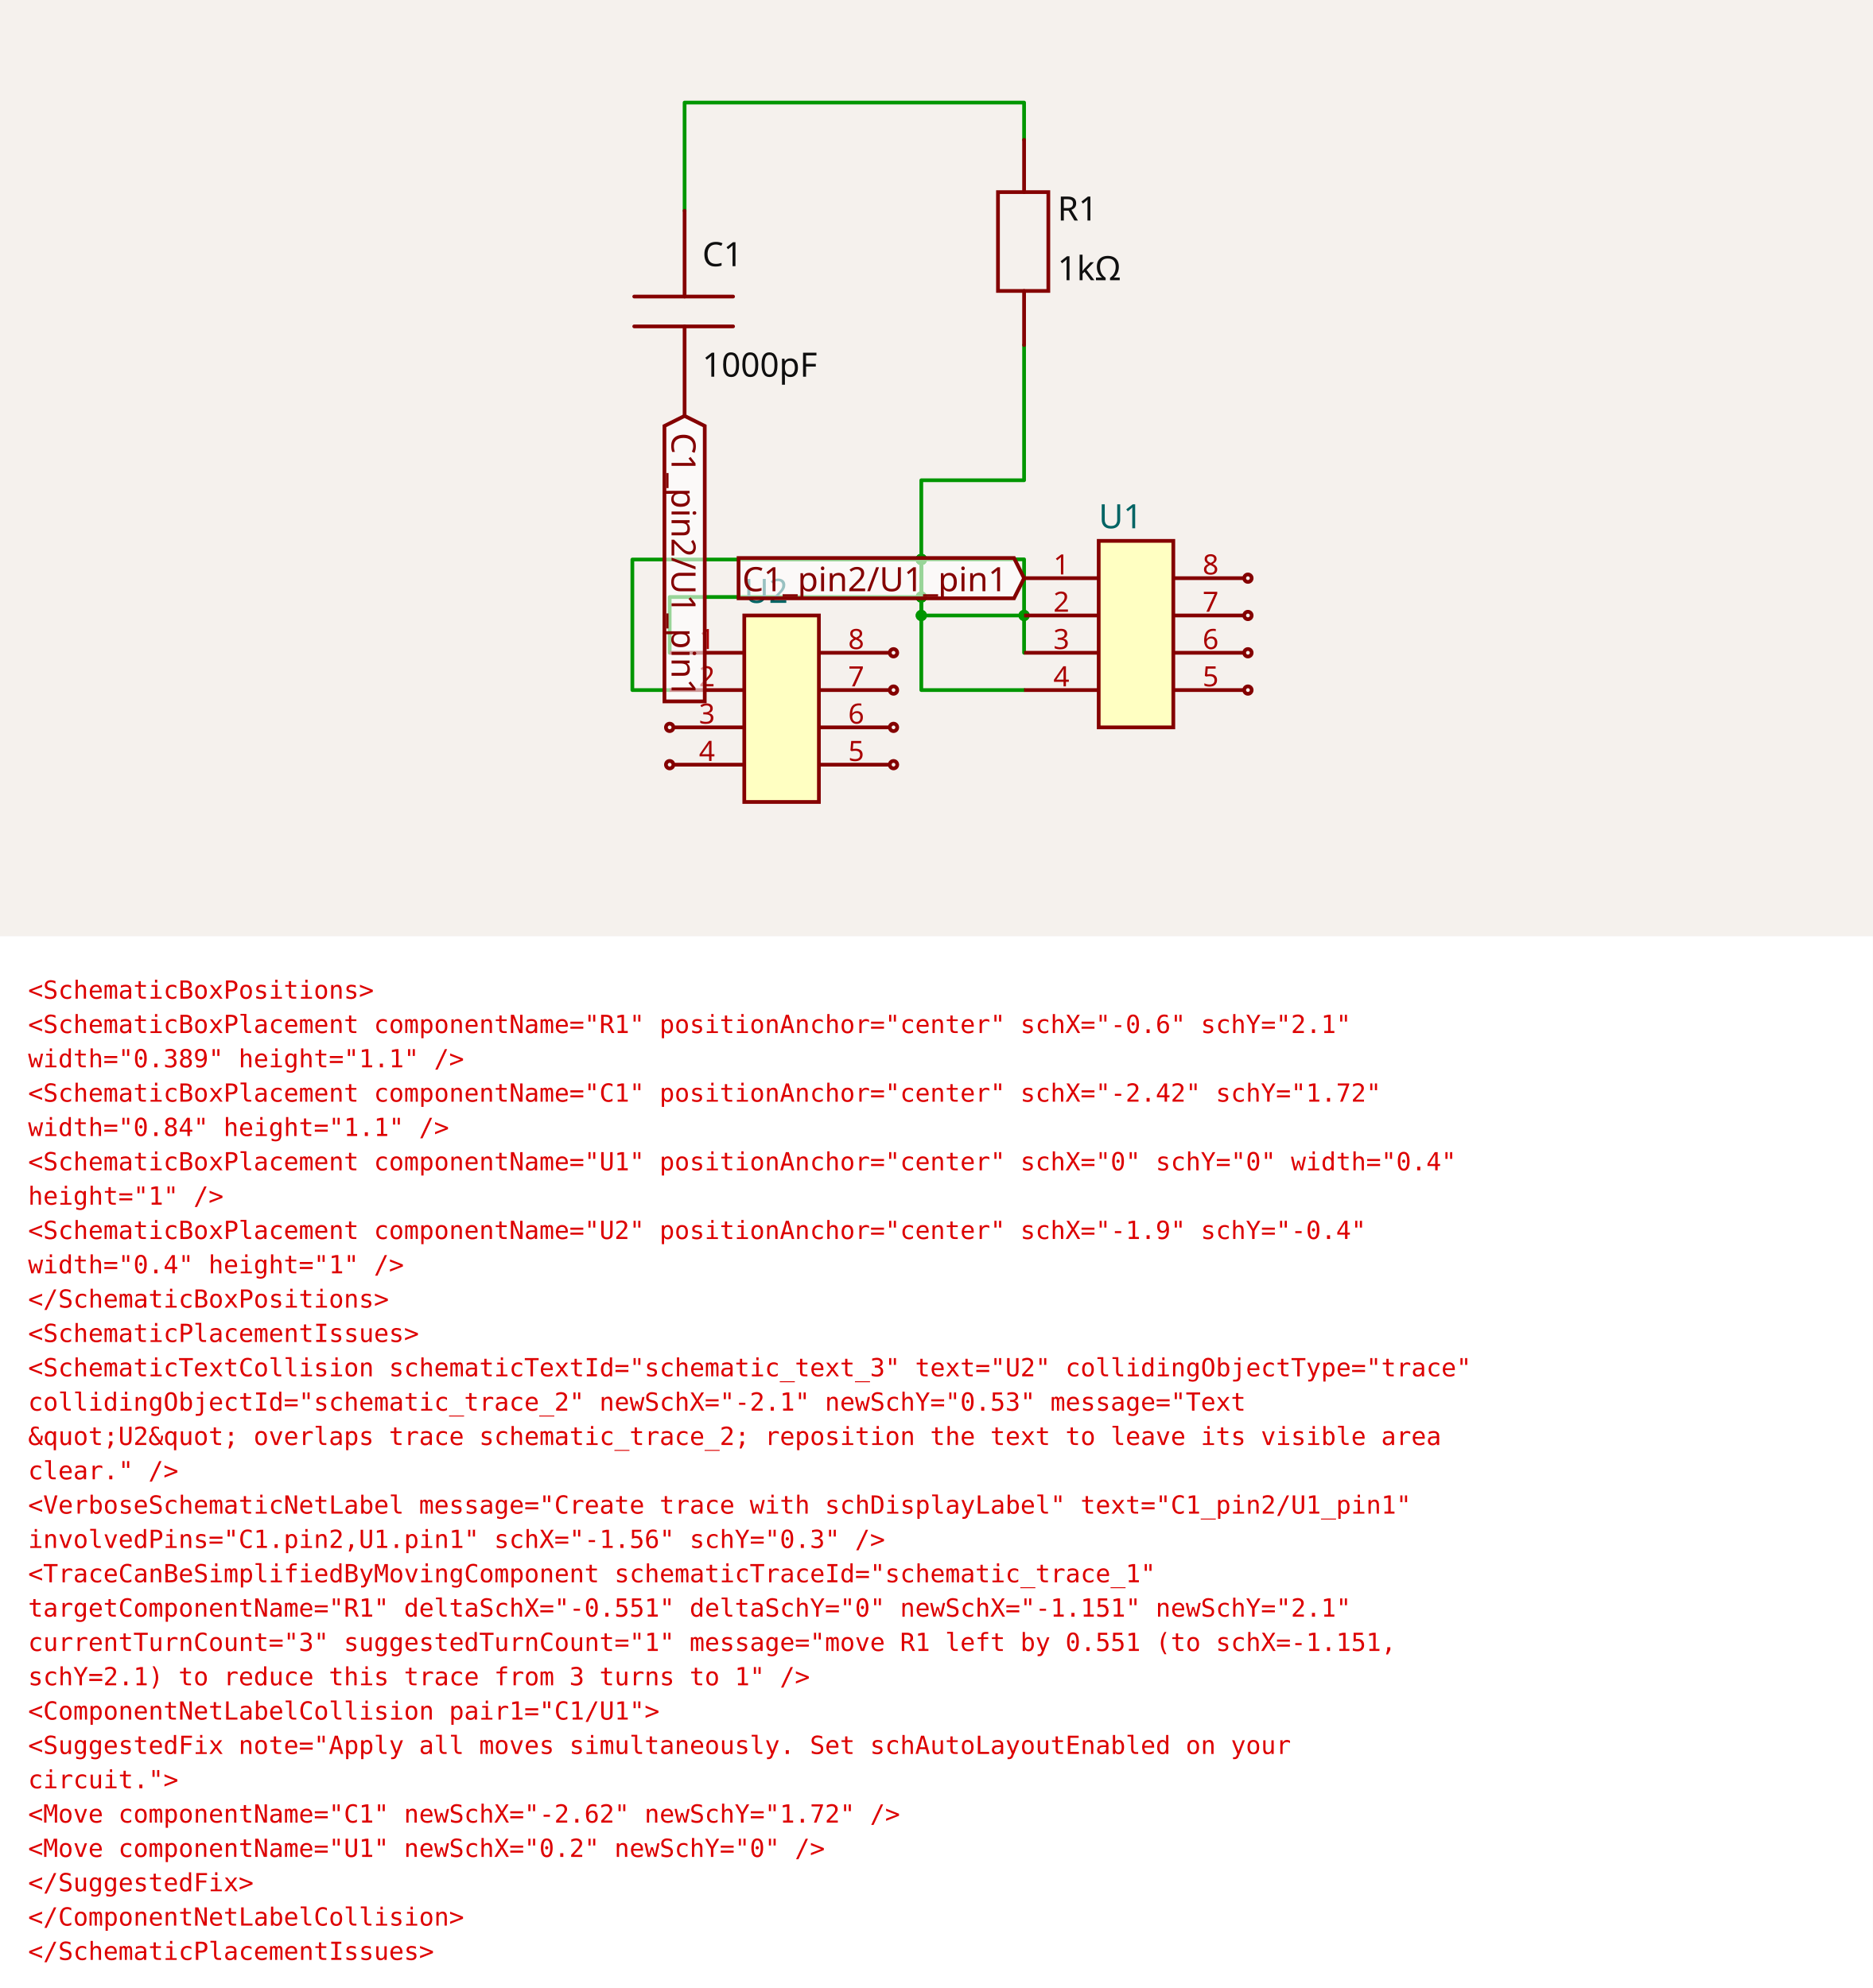
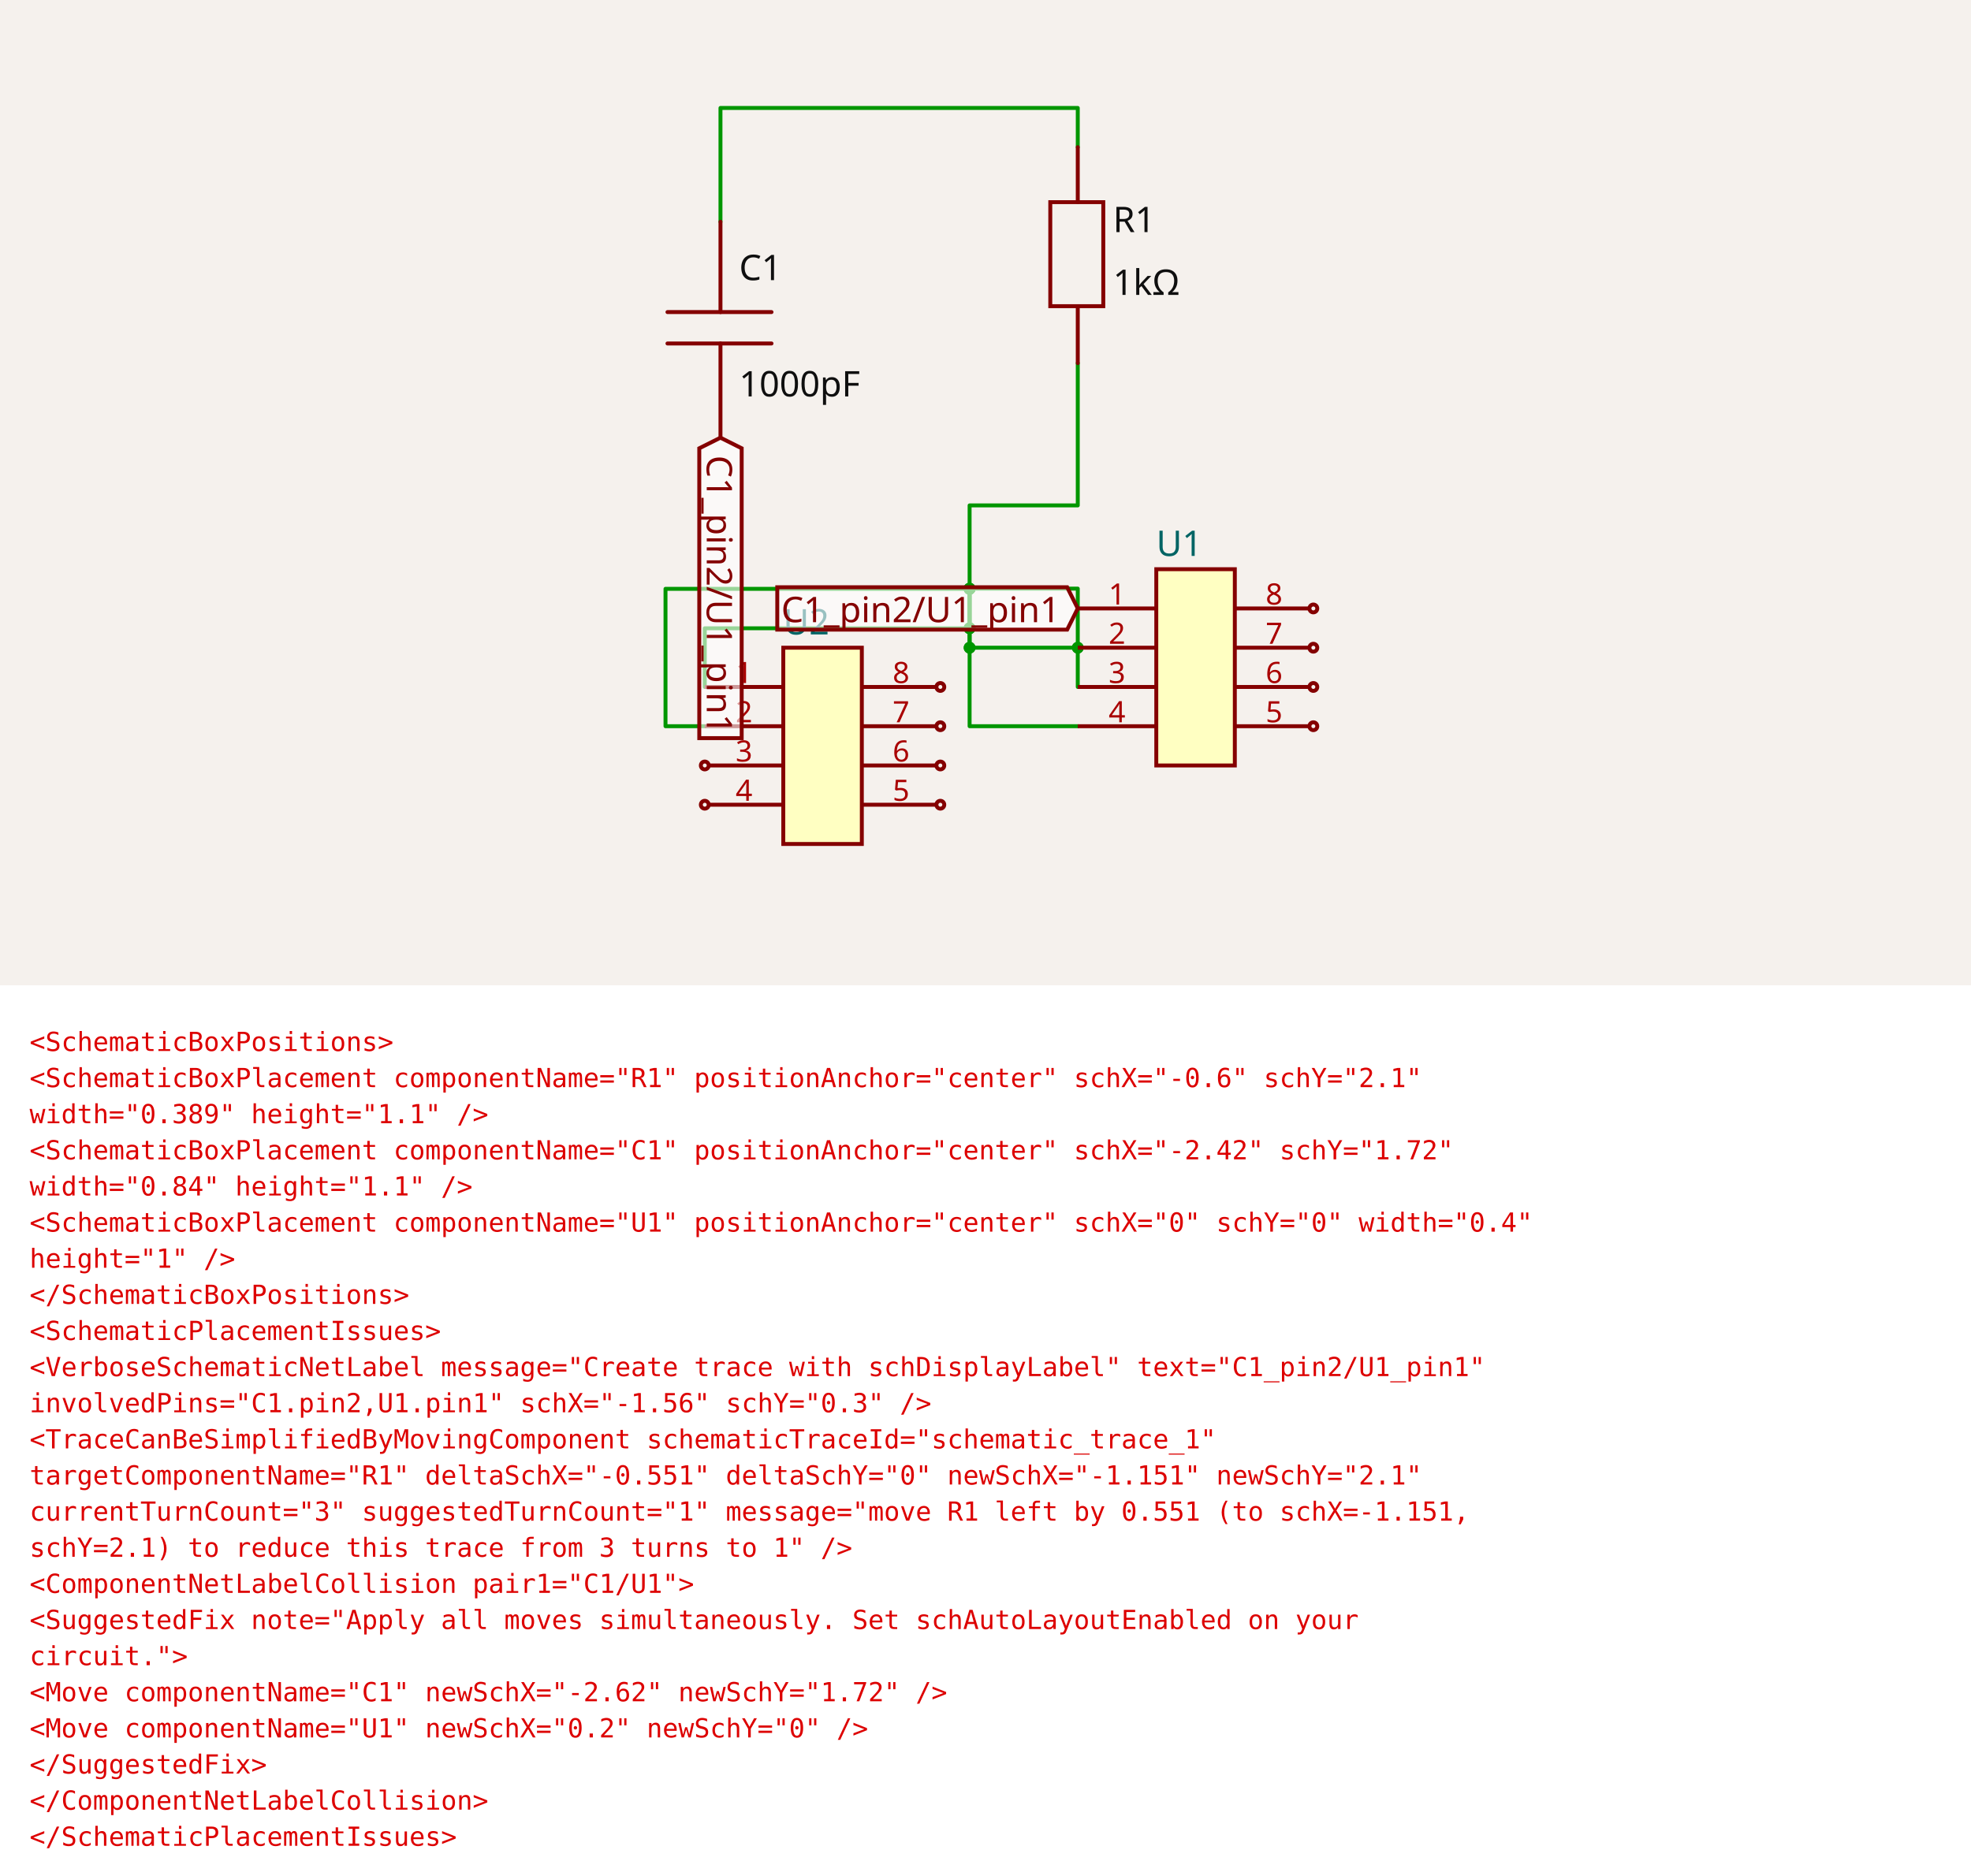
- <svg xmlns="http://www.w3.org/2000/svg" width="1200" height="1274" viewBox="0 0 1200 1274" role="img" aria-label="schematic analysis fixture">
+ <svg xmlns="http://www.w3.org/2000/svg" width="1200" height="1142" viewBox="0 0 1200 1142" role="img" aria-label="schematic analysis fixture">
  <g transform="translate(0, 0)">
    <style>
              .boundary { fill: rgb(245, 241, 237); }
              .schematic-boundary { fill: none; stroke: #fff; }
              .component { fill: none; stroke: rgb(132, 0, 0); }
              .chip { fill: rgb(255, 255, 194); stroke: rgb(132, 0, 0); }
              .component-pin { fill: none; stroke: rgb(132, 0, 0); }
              /* Basic per-trace hover fallback */
              .trace:hover {
                filter: invert(1);
              }
              .trace:hover .trace-crossing-outline {
                opacity: 0;
              }
              .trace:hover .trace-junction {
                filter: invert(1);
              }
              /* Net-hover highlighting: when a trace or its overlays are hovered,
                 invert color for all traces (base + overlays) sharing the same
                 subcircuit connectivity key. Also hide crossing outline during hover. */
              svg:has(:is(g.trace[data-subcircuit-connectivity-map-key="unnamedsubcircuitsubcircuit_source_group_0_connectivity_net0"], g.trace-overlays[data-subcircuit-connectivity-map-key="unnamedsubcircuitsubcircuit_source_group_0_connectivity_net0"]):hover) :is(g.trace[data-subcircuit-connectivity-map-key="unnamedsubcircuitsubcircuit_source_group_0_connectivity_net0"], g.trace-overlays[data-subcircuit-connectivity-map-key="unnamedsubcircuitsubcircuit_source_group_0_connectivity_net0"]) { filter: invert(1); }
svg:has(:is(g.trace[data-subcircuit-connectivity-map-key="unnamedsubcircuitsubcircuit_source_group_0_connectivity_net0"], g.trace-overlays[data-subcircuit-connectivity-map-key="unnamedsubcircuitsubcircuit_source_group_0_connectivity_net0"]):hover) g.trace-overlays[data-subcircuit-connectivity-map-key="unnamedsubcircuitsubcircuit_source_group_0_connectivity_net0"] .trace-crossing-outline { opacity: 0; }
svg:has(:is(g.trace[data-subcircuit-connectivity-map-key="unnamedsubcircuitsubcircuit_source_group_0_connectivity_net2"], g.trace-overlays[data-subcircuit-connectivity-map-key="unnamedsubcircuitsubcircuit_source_group_0_connectivity_net2"]):hover) :is(g.trace[data-subcircuit-connectivity-map-key="unnamedsubcircuitsubcircuit_source_group_0_connectivity_net2"], g.trace-overlays[data-subcircuit-connectivity-map-key="unnamedsubcircuitsubcircuit_source_group_0_connectivity_net2"]) { filter: invert(1); }
svg:has(:is(g.trace[data-subcircuit-connectivity-map-key="unnamedsubcircuitsubcircuit_source_group_0_connectivity_net2"], g.trace-overlays[data-subcircuit-connectivity-map-key="unnamedsubcircuitsubcircuit_source_group_0_connectivity_net2"]):hover) g.trace-overlays[data-subcircuit-connectivity-map-key="unnamedsubcircuitsubcircuit_source_group_0_connectivity_net2"] .trace-crossing-outline { opacity: 0; }
svg:has(:is(g.trace[data-subcircuit-connectivity-map-key="unnamedsubcircuitsubcircuit_source_group_0_connectivity_net3"], g.trace-overlays[data-subcircuit-connectivity-map-key="unnamedsubcircuitsubcircuit_source_group_0_connectivity_net3"]):hover) :is(g.trace[data-subcircuit-connectivity-map-key="unnamedsubcircuitsubcircuit_source_group_0_connectivity_net3"], g.trace-overlays[data-subcircuit-connectivity-map-key="unnamedsubcircuitsubcircuit_source_group_0_connectivity_net3"]) { filter: invert(1); }
svg:has(:is(g.trace[data-subcircuit-connectivity-map-key="unnamedsubcircuitsubcircuit_source_group_0_connectivity_net3"], g.trace-overlays[data-subcircuit-connectivity-map-key="unnamedsubcircuitsubcircuit_source_group_0_connectivity_net3"]):hover) g.trace-overlays[data-subcircuit-connectivity-map-key="unnamedsubcircuitsubcircuit_source_group_0_connectivity_net3"] .trace-crossing-outline { opacity: 0; }
svg:has(:is(g.trace[data-subcircuit-connectivity-map-key="unnamedsubcircuitsubcircuit_source_group_0_connectivity_net4"], g.trace-overlays[data-subcircuit-connectivity-map-key="unnamedsubcircuitsubcircuit_source_group_0_connectivity_net4"]):hover) :is(g.trace[data-subcircuit-connectivity-map-key="unnamedsubcircuitsubcircuit_source_group_0_connectivity_net4"], g.trace-overlays[data-subcircuit-connectivity-map-key="unnamedsubcircuitsubcircuit_source_group_0_connectivity_net4"]) { filter: invert(1); }
svg:has(:is(g.trace[data-subcircuit-connectivity-map-key="unnamedsubcircuitsubcircuit_source_group_0_connectivity_net4"], g.trace-overlays[data-subcircuit-connectivity-map-key="unnamedsubcircuitsubcircuit_source_group_0_connectivity_net4"]):hover) g.trace-overlays[data-subcircuit-connectivity-map-key="unnamedsubcircuitsubcircuit_source_group_0_connectivity_net4"] .trace-crossing-outline { opacity: 0; }
              .text { font-family: sans-serif; fill: rgb(0, 150, 0); }
              .pin-number { fill: rgb(169, 0, 0); }
              .port-label { fill: rgb(0, 100, 100); }
              .component-name { fill: rgb(0, 100, 100); }

            </style>
    <rect class="boundary" x="0" y="0" width="1200" height="600" />
    <g class="trace sch-trace" data-layer="base" data-circuit-json-type="schematic_trace" data-schematic-trace-id="schematic_trace_0" data-subcircuit-connectivity-map-key="unnamedsubcircuitsubcircuit_source_group_0_connectivity_net0">
      <path d="M 438.645 135.06 L 438.645 65.737 L 656.175 65.737 L 656.175 89.641" class="trace-invisible-hover-outline sch-trace-hitbox" stroke="rgb(0, 150, 0)" fill="none" stroke-width="19.124px" stroke-linecap="round" opacity="0" stroke-linejoin="round" />
      <path class="sch-trace-path" d="M 438.645 135.06 L 438.645 65.737 L 656.175 65.737 L 656.175 89.641" stroke="rgb(0, 150, 0)" fill="none" stroke-width="2.39px" stroke-linecap="round" stroke-linejoin="round" />
    </g>
    <g class="trace sch-trace" data-layer="base" data-circuit-json-type="schematic_trace" data-schematic-trace-id="schematic_trace_1" data-subcircuit-connectivity-map-key="unnamedsubcircuitsubcircuit_source_group_0_connectivity_net2">
      <path d="M 656.175 394.422 L 590.319 394.422 L 590.319 307.769 L 656.175 307.769 L 656.175 221.116" class="trace-invisible-hover-outline sch-trace-hitbox" stroke="rgb(0, 150, 0)" fill="none" stroke-width="19.124px" stroke-linecap="round" opacity="0" stroke-linejoin="round" />
      <path class="sch-trace-path" d="M 656.175 394.422 L 590.319 394.422 L 590.319 307.769 L 656.175 307.769 L 656.175 221.116" stroke="rgb(0, 150, 0)" fill="none" stroke-width="2.39px" stroke-linecap="round" stroke-linejoin="round" />
    </g>
    <g class="trace sch-trace" data-layer="base" data-circuit-json-type="schematic_trace" data-schematic-trace-id="schematic_trace_2" data-subcircuit-connectivity-map-key="unnamedsubcircuitsubcircuit_source_group_0_connectivity_net3">
      <path d="M 429.084 418.327 L 429.084 382.59 L 590.319 382.59 L 590.319 358.446 L 656.175 358.446 L 656.175 418.327" class="trace-invisible-hover-outline sch-trace-hitbox" stroke="rgb(0, 150, 0)" fill="none" stroke-width="19.124px" stroke-linecap="round" opacity="0" stroke-linejoin="round" />
      <path class="sch-trace-path" d="M 429.084 418.327 L 429.084 382.59 L 590.319 382.59 L 590.319 358.446 L 656.175 358.446 L 656.175 418.327" stroke="rgb(0, 150, 0)" fill="none" stroke-width="2.39px" stroke-linecap="round" stroke-linejoin="round" />
    </g>
    <g class="trace sch-trace" data-layer="base" data-circuit-json-type="schematic_trace" data-schematic-trace-id="schematic_trace_3" data-subcircuit-connectivity-map-key="unnamedsubcircuitsubcircuit_source_group_0_connectivity_net4">
      <path d="M 429.084 442.231 L 405.179 442.231 L 405.179 358.566 L 590.319 358.566 L 590.319 442.231 L 656.175 442.231" class="trace-invisible-hover-outline sch-trace-hitbox" stroke="rgb(0, 150, 0)" fill="none" stroke-width="19.124px" stroke-linecap="round" opacity="0" stroke-linejoin="round" />
      <path class="sch-trace-path" d="M 429.084 442.231 L 405.179 442.231 L 405.179 358.566 L 590.319 358.566 L 590.319 442.231 L 656.175 442.231" stroke="rgb(0, 150, 0)" fill="none" stroke-width="2.39px" stroke-linecap="round" stroke-linejoin="round" />
    </g>
    <g class="trace-overlays sch-trace-overlays" data-layer="overlay" data-circuit-json-type="schematic_trace" data-schematic-trace-id="schematic_trace_0" data-subcircuit-connectivity-map-key="unnamedsubcircuitsubcircuit_source_group_0_connectivity_net0" />
    <g class="trace-overlays sch-trace-overlays" data-layer="overlay" data-circuit-json-type="schematic_trace" data-schematic-trace-id="schematic_trace_1" data-subcircuit-connectivity-map-key="unnamedsubcircuitsubcircuit_source_group_0_connectivity_net2">
      <circle cx="656.175" cy="394.422" r="3.586" class="trace-junction sch-trace-junction" fill="rgb(0, 150, 0)" />
      <circle cx="590.319" cy="382.59" r="3.586" class="trace-junction sch-trace-junction" fill="rgb(0, 150, 0)" />
      <circle cx="590.319" cy="358.446" r="3.586" class="trace-junction sch-trace-junction" fill="rgb(0, 150, 0)" />
      <circle cx="590.319" cy="394.422" r="3.586" class="trace-junction sch-trace-junction" fill="rgb(0, 150, 0)" />
      <circle cx="590.319" cy="358.566" r="3.586" class="trace-junction sch-trace-junction" fill="rgb(0, 150, 0)" />
    </g>
    <g class="trace-overlays sch-trace-overlays" data-layer="overlay" data-circuit-json-type="schematic_trace" data-schematic-trace-id="schematic_trace_2" data-subcircuit-connectivity-map-key="unnamedsubcircuitsubcircuit_source_group_0_connectivity_net3">
      <circle cx="656.175" cy="394.422" r="3.586" class="trace-junction sch-trace-junction" fill="rgb(0, 150, 0)" />
      <circle cx="590.319" cy="382.59" r="3.586" class="trace-junction sch-trace-junction" fill="rgb(0, 150, 0)" />
      <circle cx="590.319" cy="358.446" r="3.586" class="trace-junction sch-trace-junction" fill="rgb(0, 150, 0)" />
      <circle cx="590.319" cy="358.566" r="3.586" class="trace-junction sch-trace-junction" fill="rgb(0, 150, 0)" />
    </g>
    <g class="trace-overlays sch-trace-overlays" data-layer="overlay" data-circuit-json-type="schematic_trace" data-schematic-trace-id="schematic_trace_3" data-subcircuit-connectivity-map-key="unnamedsubcircuitsubcircuit_source_group_0_connectivity_net4">
      <circle cx="590.319" cy="394.422" r="3.586" class="trace-junction sch-trace-junction" fill="rgb(0, 150, 0)" />
      <circle cx="590.319" cy="358.566" r="3.586" class="trace-junction sch-trace-junction" fill="rgb(0, 150, 0)" />
      <circle cx="590.319" cy="382.59" r="3.586" class="trace-junction sch-trace-junction" fill="rgb(0, 150, 0)" />
    </g>
    <g class="sch-component" data-circuit-json-type="schematic_component" data-schematic-component-id="schematic_component_0">
      <rect class="component-overlay sch-component-overlay" x="639.442" y="89.641" width="32.271" height="131.474" fill="transparent" />
      <path class="sch-component-symbol-path" d="M 656.175 89.641 L 656.175 123.108" stroke="rgb(132, 0, 0)" fill="none" stroke-width="2.39px" stroke-linecap="round" />
      <path class="sch-component-symbol-path" d="M 656.175 186.454 L 656.175 221.116" stroke="rgb(132, 0, 0)" fill="none" stroke-width="2.39px" stroke-linecap="round" />
      <path class="sch-component-symbol-path" d="M 671.713 155.378 L 671.713 186.454 L 639.442 186.454 L 639.442 123.108 L 671.713 123.108 L 671.713 155.378" stroke="rgb(132, 0, 0)" fill="none" stroke-width="2.39px" stroke-linecap="round" />
      <text class="sch-component-name sch-component-text" x="677.624" y="133.865" stroke="rgb(245, 241, 237)" stroke-width="2.39px" paint-order="stroke" fill="rgb(15, 15, 15)" font-family="sans-serif" text-anchor="start" dominant-baseline="middle" font-size="21.514px">R1</text>
      <text class="sch-component-text" x="677.624" y="172.112" fill="rgb(15, 15, 15)" font-family="sans-serif" text-anchor="start" dominant-baseline="middle" font-size="21.514px">1kΩ</text>
    </g>
    <g class="sch-component" data-circuit-json-type="schematic_component" data-schematic-component-id="schematic_component_1">
      <rect class="component-overlay sch-component-overlay" x="406.375" y="135.06" width="63.347" height="131.474" fill="transparent" />
      <path class="sch-component-symbol-path" d="M 438.645 266.534 L 438.645 209.163" stroke="rgb(132, 0, 0)" fill="none" stroke-width="2.39px" stroke-linecap="round" />
      <path class="sch-component-symbol-path" d="M 438.645 190.04 L 438.645 135.06" stroke="rgb(132, 0, 0)" fill="none" stroke-width="2.39px" stroke-linecap="round" />
      <path class="sch-component-symbol-path" d="M 469.721 209.163 L 406.375 209.163" stroke="rgb(132, 0, 0)" fill="none" stroke-width="2.39px" stroke-linecap="round" />
      <path class="sch-component-symbol-path" d="M 469.721 190.04 L 406.375 190.04" stroke="rgb(132, 0, 0)" fill="none" stroke-width="2.39px" stroke-linecap="round" />
      <text class="sch-component-name sch-component-text" x="450" y="176.892" stroke="rgb(245, 241, 237)" stroke-width="2.39px" paint-order="stroke" fill="rgb(15, 15, 15)" font-family="sans-serif" text-anchor="start" dominant-baseline="ideographic" font-size="21.514px">C1</text>
      <text class="sch-component-text" x="450" y="224.701" fill="rgb(15, 15, 15)" font-family="sans-serif" text-anchor="start" dominant-baseline="hanging" font-size="21.514px">1000pF</text>
    </g>
    <g class="sch-component" data-circuit-json-type="schematic_component" data-schematic-component-id="schematic_component_2">
      <rect class="component chip sch-component-body" x="703.984" y="346.614" width="47.809" height="119.522" stroke-width="2.39px" fill="rgb(255, 255, 194)" stroke="rgb(132, 0, 0)" />
      <rect class="component-overlay sch-component-overlay" x="703.984" y="346.614" width="47.809" height="119.522" fill="transparent" />
      <text class="sch-text" x="703.984" y="481.673" fill="#006464" text-anchor="start" dominant-baseline="middle" font-family="sans-serif" font-size="21.514px" transform="rotate(0, 703.9841, 481.6733)" />
      <text class="sch-text" x="703.984" y="331.076" fill="#006464" text-anchor="start" dominant-baseline="middle" font-family="sans-serif" font-size="21.514px" transform="rotate(0, 703.9841, 331.0757)">U1</text>
      <line class="component-pin sch-component-pin sch-port-line" x1="703.984" y1="370.518" x2="656.175" y2="370.518" stroke-width="2.39px" />
      <g class="sch-port" data-schematic-port-id="source_port_4">
        <rect x="653.785" y="368.127" width="4.781" height="4.781" opacity="0" />
      </g>
      <text class="pin-number sch-pin-number" x="680.08" y="368.127" style="font-family: sans-serif;" fill="rgb(169, 0, 0)" text-anchor="middle" dominant-baseline="auto" font-size="17.928px" transform="">1</text>
      <line class="component-pin sch-component-pin sch-port-line" x1="703.984" y1="394.422" x2="656.175" y2="394.422" stroke-width="2.39px" />
      <g class="sch-port" data-schematic-port-id="source_port_5">
        <rect x="653.785" y="392.032" width="4.781" height="4.781" opacity="0" />
      </g>
      <text class="pin-number sch-pin-number" x="680.08" y="392.032" style="font-family: sans-serif;" fill="rgb(169, 0, 0)" text-anchor="middle" dominant-baseline="auto" font-size="17.928px" transform="">2</text>
      <line class="component-pin sch-component-pin sch-port-line" x1="703.984" y1="418.327" x2="656.175" y2="418.327" stroke-width="2.39px" />
      <g class="sch-port" data-schematic-port-id="source_port_6">
        <rect x="653.785" y="415.936" width="4.781" height="4.781" opacity="0" />
      </g>
      <text class="pin-number sch-pin-number" x="680.08" y="415.936" style="font-family: sans-serif;" fill="rgb(169, 0, 0)" text-anchor="middle" dominant-baseline="auto" font-size="17.928px" transform="">3</text>
      <line class="component-pin sch-component-pin sch-port-line" x1="703.984" y1="442.231" x2="656.175" y2="442.231" stroke-width="2.39px" />
      <g class="sch-port" data-schematic-port-id="source_port_7">
        <rect x="653.785" y="439.841" width="4.781" height="4.781" opacity="0" />
      </g>
      <text class="pin-number sch-pin-number" x="680.08" y="439.841" style="font-family: sans-serif;" fill="rgb(169, 0, 0)" text-anchor="middle" dominant-baseline="auto" font-size="17.928px" transform="">4</text>
      <line class="component-pin sch-component-pin sch-port-line" x1="751.793" y1="442.231" x2="797.211" y2="442.231" stroke-width="2.39px" />
      <g class="sch-port" data-schematic-port-id="source_port_8">
        <circle class="component-pin sch-component-pin sch-port-terminal" cx="799.602" cy="442.231" r="2.39" stroke-width="2.39px" />
        <rect x="797.211" y="439.841" width="4.781" height="4.781" opacity="0" />
      </g>
      <text class="pin-number sch-pin-number" x="775.697" y="439.841" style="font-family: sans-serif;" fill="rgb(169, 0, 0)" text-anchor="middle" dominant-baseline="auto" font-size="17.928px" transform="">5</text>
      <line class="component-pin sch-component-pin sch-port-line" x1="751.793" y1="418.327" x2="797.211" y2="418.327" stroke-width="2.39px" />
      <g class="sch-port" data-schematic-port-id="source_port_9">
        <circle class="component-pin sch-component-pin sch-port-terminal" cx="799.602" cy="418.327" r="2.39" stroke-width="2.39px" />
        <rect x="797.211" y="415.936" width="4.781" height="4.781" opacity="0" />
      </g>
      <text class="pin-number sch-pin-number" x="775.697" y="415.936" style="font-family: sans-serif;" fill="rgb(169, 0, 0)" text-anchor="middle" dominant-baseline="auto" font-size="17.928px" transform="">6</text>
      <line class="component-pin sch-component-pin sch-port-line" x1="751.793" y1="394.422" x2="797.211" y2="394.422" stroke-width="2.39px" />
      <g class="sch-port" data-schematic-port-id="source_port_10">
        <circle class="component-pin sch-component-pin sch-port-terminal" cx="799.602" cy="394.422" r="2.39" stroke-width="2.39px" />
        <rect x="797.211" y="392.032" width="4.781" height="4.781" opacity="0" />
      </g>
      <text class="pin-number sch-pin-number" x="775.697" y="392.032" style="font-family: sans-serif;" fill="rgb(169, 0, 0)" text-anchor="middle" dominant-baseline="auto" font-size="17.928px" transform="">7</text>
      <line class="component-pin sch-component-pin sch-port-line" x1="751.793" y1="370.518" x2="797.211" y2="370.518" stroke-width="2.39px" />
      <g class="sch-port" data-schematic-port-id="source_port_11">
        <circle class="component-pin sch-component-pin sch-port-terminal" cx="799.602" cy="370.518" r="2.39" stroke-width="2.39px" />
        <rect x="797.211" y="368.127" width="4.781" height="4.781" opacity="0" />
      </g>
      <text class="pin-number sch-pin-number" x="775.697" y="368.127" style="font-family: sans-serif;" fill="rgb(169, 0, 0)" text-anchor="middle" dominant-baseline="auto" font-size="17.928px" transform="">8</text>
    </g>
    <g class="sch-component" data-circuit-json-type="schematic_component" data-schematic-component-id="schematic_component_3">
      <rect class="component chip sch-component-body" x="476.892" y="394.422" width="47.809" height="119.522" stroke-width="2.39px" fill="rgb(255, 255, 194)" stroke="rgb(132, 0, 0)" />
      <rect class="component-overlay sch-component-overlay" x="476.892" y="394.422" width="47.809" height="119.522" fill="transparent" />
      <text class="sch-text" x="476.892" y="529.482" fill="#006464" text-anchor="start" dominant-baseline="middle" font-family="sans-serif" font-size="21.514px" transform="rotate(0, 476.8924, 529.4821)" />
      <text class="sch-text" x="476.892" y="378.884" fill="#006464" text-anchor="start" dominant-baseline="middle" font-family="sans-serif" font-size="21.514px" transform="rotate(0, 476.8924, 378.8845)">U2</text>
      <line class="component-pin sch-component-pin sch-port-line" x1="476.892" y1="418.327" x2="429.084" y2="418.327" stroke-width="2.39px" />
      <g class="sch-port" data-schematic-port-id="source_port_12">
        <rect x="426.693" y="415.936" width="4.781" height="4.781" opacity="0" />
      </g>
      <text class="pin-number sch-pin-number" x="452.988" y="415.936" style="font-family: sans-serif;" fill="rgb(169, 0, 0)" text-anchor="middle" dominant-baseline="auto" font-size="17.928px" transform="">1</text>
      <line class="component-pin sch-component-pin sch-port-line" x1="476.892" y1="442.231" x2="429.084" y2="442.231" stroke-width="2.39px" />
      <g class="sch-port" data-schematic-port-id="source_port_13">
        <rect x="426.693" y="439.841" width="4.781" height="4.781" opacity="0" />
      </g>
      <text class="pin-number sch-pin-number" x="452.988" y="439.841" style="font-family: sans-serif;" fill="rgb(169, 0, 0)" text-anchor="middle" dominant-baseline="auto" font-size="17.928px" transform="">2</text>
      <line class="component-pin sch-component-pin sch-port-line" x1="476.892" y1="466.135" x2="431.474" y2="466.135" stroke-width="2.39px" />
      <g class="sch-port" data-schematic-port-id="source_port_14">
        <circle class="component-pin sch-component-pin sch-port-terminal" cx="429.084" cy="466.135" r="2.39" stroke-width="2.39px" />
        <rect x="426.693" y="463.745" width="4.781" height="4.781" opacity="0" />
      </g>
      <text class="pin-number sch-pin-number" x="452.988" y="463.745" style="font-family: sans-serif;" fill="rgb(169, 0, 0)" text-anchor="middle" dominant-baseline="auto" font-size="17.928px" transform="">3</text>
      <line class="component-pin sch-component-pin sch-port-line" x1="476.892" y1="490.04" x2="431.474" y2="490.04" stroke-width="2.39px" />
      <g class="sch-port" data-schematic-port-id="source_port_15">
        <circle class="component-pin sch-component-pin sch-port-terminal" cx="429.084" cy="490.04" r="2.39" stroke-width="2.39px" />
        <rect x="426.693" y="487.649" width="4.781" height="4.781" opacity="0" />
      </g>
      <text class="pin-number sch-pin-number" x="452.988" y="487.649" style="font-family: sans-serif;" fill="rgb(169, 0, 0)" text-anchor="middle" dominant-baseline="auto" font-size="17.928px" transform="">4</text>
      <line class="component-pin sch-component-pin sch-port-line" x1="524.701" y1="490.04" x2="570.12" y2="490.04" stroke-width="2.39px" />
      <g class="sch-port" data-schematic-port-id="source_port_16">
        <circle class="component-pin sch-component-pin sch-port-terminal" cx="572.51" cy="490.04" r="2.39" stroke-width="2.39px" />
        <rect x="570.12" y="487.649" width="4.781" height="4.781" opacity="0" />
      </g>
      <text class="pin-number sch-pin-number" x="548.606" y="487.649" style="font-family: sans-serif;" fill="rgb(169, 0, 0)" text-anchor="middle" dominant-baseline="auto" font-size="17.928px" transform="">5</text>
      <line class="component-pin sch-component-pin sch-port-line" x1="524.701" y1="466.135" x2="570.12" y2="466.135" stroke-width="2.39px" />
      <g class="sch-port" data-schematic-port-id="source_port_17">
        <circle class="component-pin sch-component-pin sch-port-terminal" cx="572.51" cy="466.135" r="2.39" stroke-width="2.39px" />
        <rect x="570.12" y="463.745" width="4.781" height="4.781" opacity="0" />
      </g>
      <text class="pin-number sch-pin-number" x="548.606" y="463.745" style="font-family: sans-serif;" fill="rgb(169, 0, 0)" text-anchor="middle" dominant-baseline="auto" font-size="17.928px" transform="">6</text>
      <line class="component-pin sch-component-pin sch-port-line" x1="524.701" y1="442.231" x2="570.12" y2="442.231" stroke-width="2.39px" />
      <g class="sch-port" data-schematic-port-id="source_port_18">
        <circle class="component-pin sch-component-pin sch-port-terminal" cx="572.51" cy="442.231" r="2.39" stroke-width="2.39px" />
        <rect x="570.12" y="439.841" width="4.781" height="4.781" opacity="0" />
      </g>
      <text class="pin-number sch-pin-number" x="548.606" y="439.841" style="font-family: sans-serif;" fill="rgb(169, 0, 0)" text-anchor="middle" dominant-baseline="auto" font-size="17.928px" transform="">7</text>
      <line class="component-pin sch-component-pin sch-port-line" x1="524.701" y1="418.327" x2="570.12" y2="418.327" stroke-width="2.39px" />
      <g class="sch-port" data-schematic-port-id="source_port_19">
        <circle class="component-pin sch-component-pin sch-port-terminal" cx="572.51" cy="418.327" r="2.39" stroke-width="2.39px" />
        <rect x="570.12" y="415.936" width="4.781" height="4.781" opacity="0" />
      </g>
      <text class="pin-number sch-pin-number" x="548.606" y="415.936" style="font-family: sans-serif;" fill="rgb(169, 0, 0)" text-anchor="middle" dominant-baseline="auto" font-size="17.928px" transform="">8</text>
    </g>
    <g class="schematic-port-hover sch-port-hover" data-schematic-port-id="source_port_0">
      <circle cx="656.175" cy="89.641" r="4.781" fill="red" opacity="0" />
    </g>
    <g class="schematic-port-hover sch-port-hover" data-schematic-port-id="source_port_1">
      <circle cx="656.175" cy="221.116" r="4.781" fill="red" opacity="0" />
    </g>
    <g class="schematic-port-hover sch-port-hover" data-schematic-port-id="source_port_2">
      <circle cx="438.645" cy="135.06" r="4.781" fill="red" opacity="0" />
    </g>
    <g class="schematic-port-hover sch-port-hover" data-schematic-port-id="source_port_3">
      <circle cx="438.645" cy="266.534" r="4.781" fill="red" opacity="0" />
    </g>
    <g class="schematic-port-hover sch-port-hover" data-schematic-port-id="source_port_4">
      <circle cx="656.175" cy="370.518" r="4.781" fill="red" opacity="0" />
    </g>
    <g class="schematic-port-hover sch-port-hover" data-schematic-port-id="source_port_5">
      <circle cx="656.175" cy="394.422" r="4.781" fill="red" opacity="0" />
    </g>
    <g class="schematic-port-hover sch-port-hover" data-schematic-port-id="source_port_6">
      <circle cx="656.175" cy="418.327" r="4.781" fill="red" opacity="0" />
    </g>
    <g class="schematic-port-hover sch-port-hover" data-schematic-port-id="source_port_7">
      <circle cx="656.175" cy="442.231" r="4.781" fill="red" opacity="0" />
    </g>
    <g class="schematic-port-hover sch-port-hover" data-schematic-port-id="source_port_8">
      <circle cx="799.602" cy="442.231" r="4.781" fill="red" opacity="0" />
    </g>
    <g class="schematic-port-hover sch-port-hover" data-schematic-port-id="source_port_9">
      <circle cx="799.602" cy="418.327" r="4.781" fill="red" opacity="0" />
    </g>
    <g class="schematic-port-hover sch-port-hover" data-schematic-port-id="source_port_10">
      <circle cx="799.602" cy="394.422" r="4.781" fill="red" opacity="0" />
    </g>
    <g class="schematic-port-hover sch-port-hover" data-schematic-port-id="source_port_11">
      <circle cx="799.602" cy="370.518" r="4.781" fill="red" opacity="0" />
    </g>
    <g class="schematic-port-hover sch-port-hover" data-schematic-port-id="source_port_12">
      <circle cx="429.084" cy="418.327" r="4.781" fill="red" opacity="0" />
    </g>
    <g class="schematic-port-hover sch-port-hover" data-schematic-port-id="source_port_13">
      <circle cx="429.084" cy="442.231" r="4.781" fill="red" opacity="0" />
    </g>
    <g class="schematic-port-hover sch-port-hover" data-schematic-port-id="source_port_14">
      <circle cx="429.084" cy="466.135" r="4.781" fill="red" opacity="0" />
    </g>
    <g class="schematic-port-hover sch-port-hover" data-schematic-port-id="source_port_15">
      <circle cx="429.084" cy="490.04" r="4.781" fill="red" opacity="0" />
    </g>
    <g class="schematic-port-hover sch-port-hover" data-schematic-port-id="source_port_16">
      <circle cx="572.51" cy="490.04" r="4.781" fill="red" opacity="0" />
    </g>
    <g class="schematic-port-hover sch-port-hover" data-schematic-port-id="source_port_17">
      <circle cx="572.51" cy="466.135" r="4.781" fill="red" opacity="0" />
    </g>
    <g class="schematic-port-hover sch-port-hover" data-schematic-port-id="source_port_18">
      <circle cx="572.51" cy="442.231" r="4.781" fill="red" opacity="0" />
    </g>
    <g class="schematic-port-hover sch-port-hover" data-schematic-port-id="source_port_19">
      <circle cx="572.51" cy="418.327" r="4.781" fill="red" opacity="0" />
    </g>
    <path class="net-label sch-net-label" d="     M 656.175,370.518     L 649.721,383.426     L 473.227,383.426     L 473.227,357.61     L 649.721,357.61     Z   " fill="rgba(255, 255, 255, 0.6)" stroke="rgb(132, 0, 0)" stroke-width="2.39px" />
    <text class="net-label-text sch-net-label-text" x="645.418" y="370.518" fill="rgb(132, 0, 0)" text-anchor="end" dominant-baseline="central" font-family="sans-serif" font-variant-numeric="tabular-nums" font-size="21.514px" transform="">C1_pin2/U1_pin1</text>
    <path class="net-label sch-net-label" d="     M 438.645,266.534     L 451.554,272.988     L 451.554,449.482     L 425.737,449.482     L 425.737,272.988     Z   " fill="rgba(255, 255, 255, 0.6)" stroke="rgb(132, 0, 0)" stroke-width="2.39px" />
    <text class="net-label-text sch-net-label-text" x="438.645" y="277.291" fill="rgb(132, 0, 0)" text-anchor="start" dominant-baseline="central" font-family="sans-serif" font-variant-numeric="tabular-nums" font-size="21.514px" transform="rotate(90 438.6454 277.2908)">C1_pin2/U1_pin1</text>
  </g>
  <g transform="translate(0, 600) scale(1, 1) translate(0, 0)">
    <rect width="100%" height="100%" fill="#fff" />
    <text x="18" y="40" fill="#d00" font-family="Menlo, Consolas, monospace" font-size="16">
      <tspan x="18" dy="0">&lt;SchematicBoxPositions&gt;</tspan>
      <tspan x="18" dy="22">&lt;SchematicBoxPlacement componentName="R1" positionAnchor="center" schX="-0.6" schY="2.1"</tspan>
      <tspan x="18" dy="22">  width="0.389" height="1.1" /&gt;</tspan>
      <tspan x="18" dy="22">&lt;SchematicBoxPlacement componentName="C1" positionAnchor="center" schX="-2.42" schY="1.72"</tspan>
      <tspan x="18" dy="22">  width="0.84" height="1.1" /&gt;</tspan>
      <tspan x="18" dy="22">&lt;SchematicBoxPlacement componentName="U1" positionAnchor="center" schX="0" schY="0" width="0.4"</tspan>
      <tspan x="18" dy="22">  height="1" /&gt;</tspan>
-       <tspan x="18" dy="22">&lt;SchematicBoxPlacement componentName="U2" positionAnchor="center" schX="-1.9" schY="-0.4"</tspan>
-       <tspan x="18" dy="22">  width="0.4" height="1" /&gt;</tspan>
      <tspan x="18" dy="22">&lt;/SchematicBoxPositions&gt;</tspan>
      <tspan x="18" dy="22">&lt;SchematicPlacementIssues&gt;</tspan>
-       <tspan x="18" dy="22">&lt;SchematicTextCollision schematicTextId="schematic_text_3" text="U2" collidingObjectType="trace"</tspan>
-       <tspan x="18" dy="22">  collidingObjectId="schematic_trace_2" newSchX="-2.1" newSchY="0.53" message="Text</tspan>
-       <tspan x="18" dy="22">  &amp;quot;U2&amp;quot; overlaps trace schematic_trace_2; reposition the text to leave its visible area</tspan>
-       <tspan x="18" dy="22">  clear." /&gt;</tspan>
      <tspan x="18" dy="22">&lt;VerboseSchematicNetLabel message="Create trace with schDisplayLabel" text="C1_pin2/U1_pin1"</tspan>
      <tspan x="18" dy="22">  involvedPins="C1.pin2,U1.pin1" schX="-1.56" schY="0.3" /&gt;</tspan>
      <tspan x="18" dy="22">&lt;TraceCanBeSimplifiedByMovingComponent schematicTraceId="schematic_trace_1"</tspan>
      <tspan x="18" dy="22">  targetComponentName="R1" deltaSchX="-0.551" deltaSchY="0" newSchX="-1.151" newSchY="2.1"</tspan>
      <tspan x="18" dy="22">  currentTurnCount="3" suggestedTurnCount="1" message="move R1 left by 0.551 (to schX=-1.151,</tspan>
      <tspan x="18" dy="22">  schY=2.1) to reduce this trace from 3 turns to 1" /&gt;</tspan>
      <tspan x="18" dy="22">&lt;ComponentNetLabelCollision pair1="C1/U1"&gt;</tspan>
      <tspan x="18" dy="22">  &lt;SuggestedFix note="Apply all moves simultaneously. Set schAutoLayoutEnabled on your</tspan>
      <tspan x="18" dy="22">  circuit."&gt;</tspan>
      <tspan x="18" dy="22">    &lt;Move componentName="C1" newSchX="-2.62" newSchY="1.72" /&gt;</tspan>
      <tspan x="18" dy="22">    &lt;Move componentName="U1" newSchX="0.2" newSchY="0" /&gt;</tspan>
      <tspan x="18" dy="22">  &lt;/SuggestedFix&gt;</tspan>
      <tspan x="18" dy="22">&lt;/ComponentNetLabelCollision&gt;</tspan>
      <tspan x="18" dy="22">&lt;/SchematicPlacementIssues&gt;</tspan>
    </text>
  </g>
</svg>
